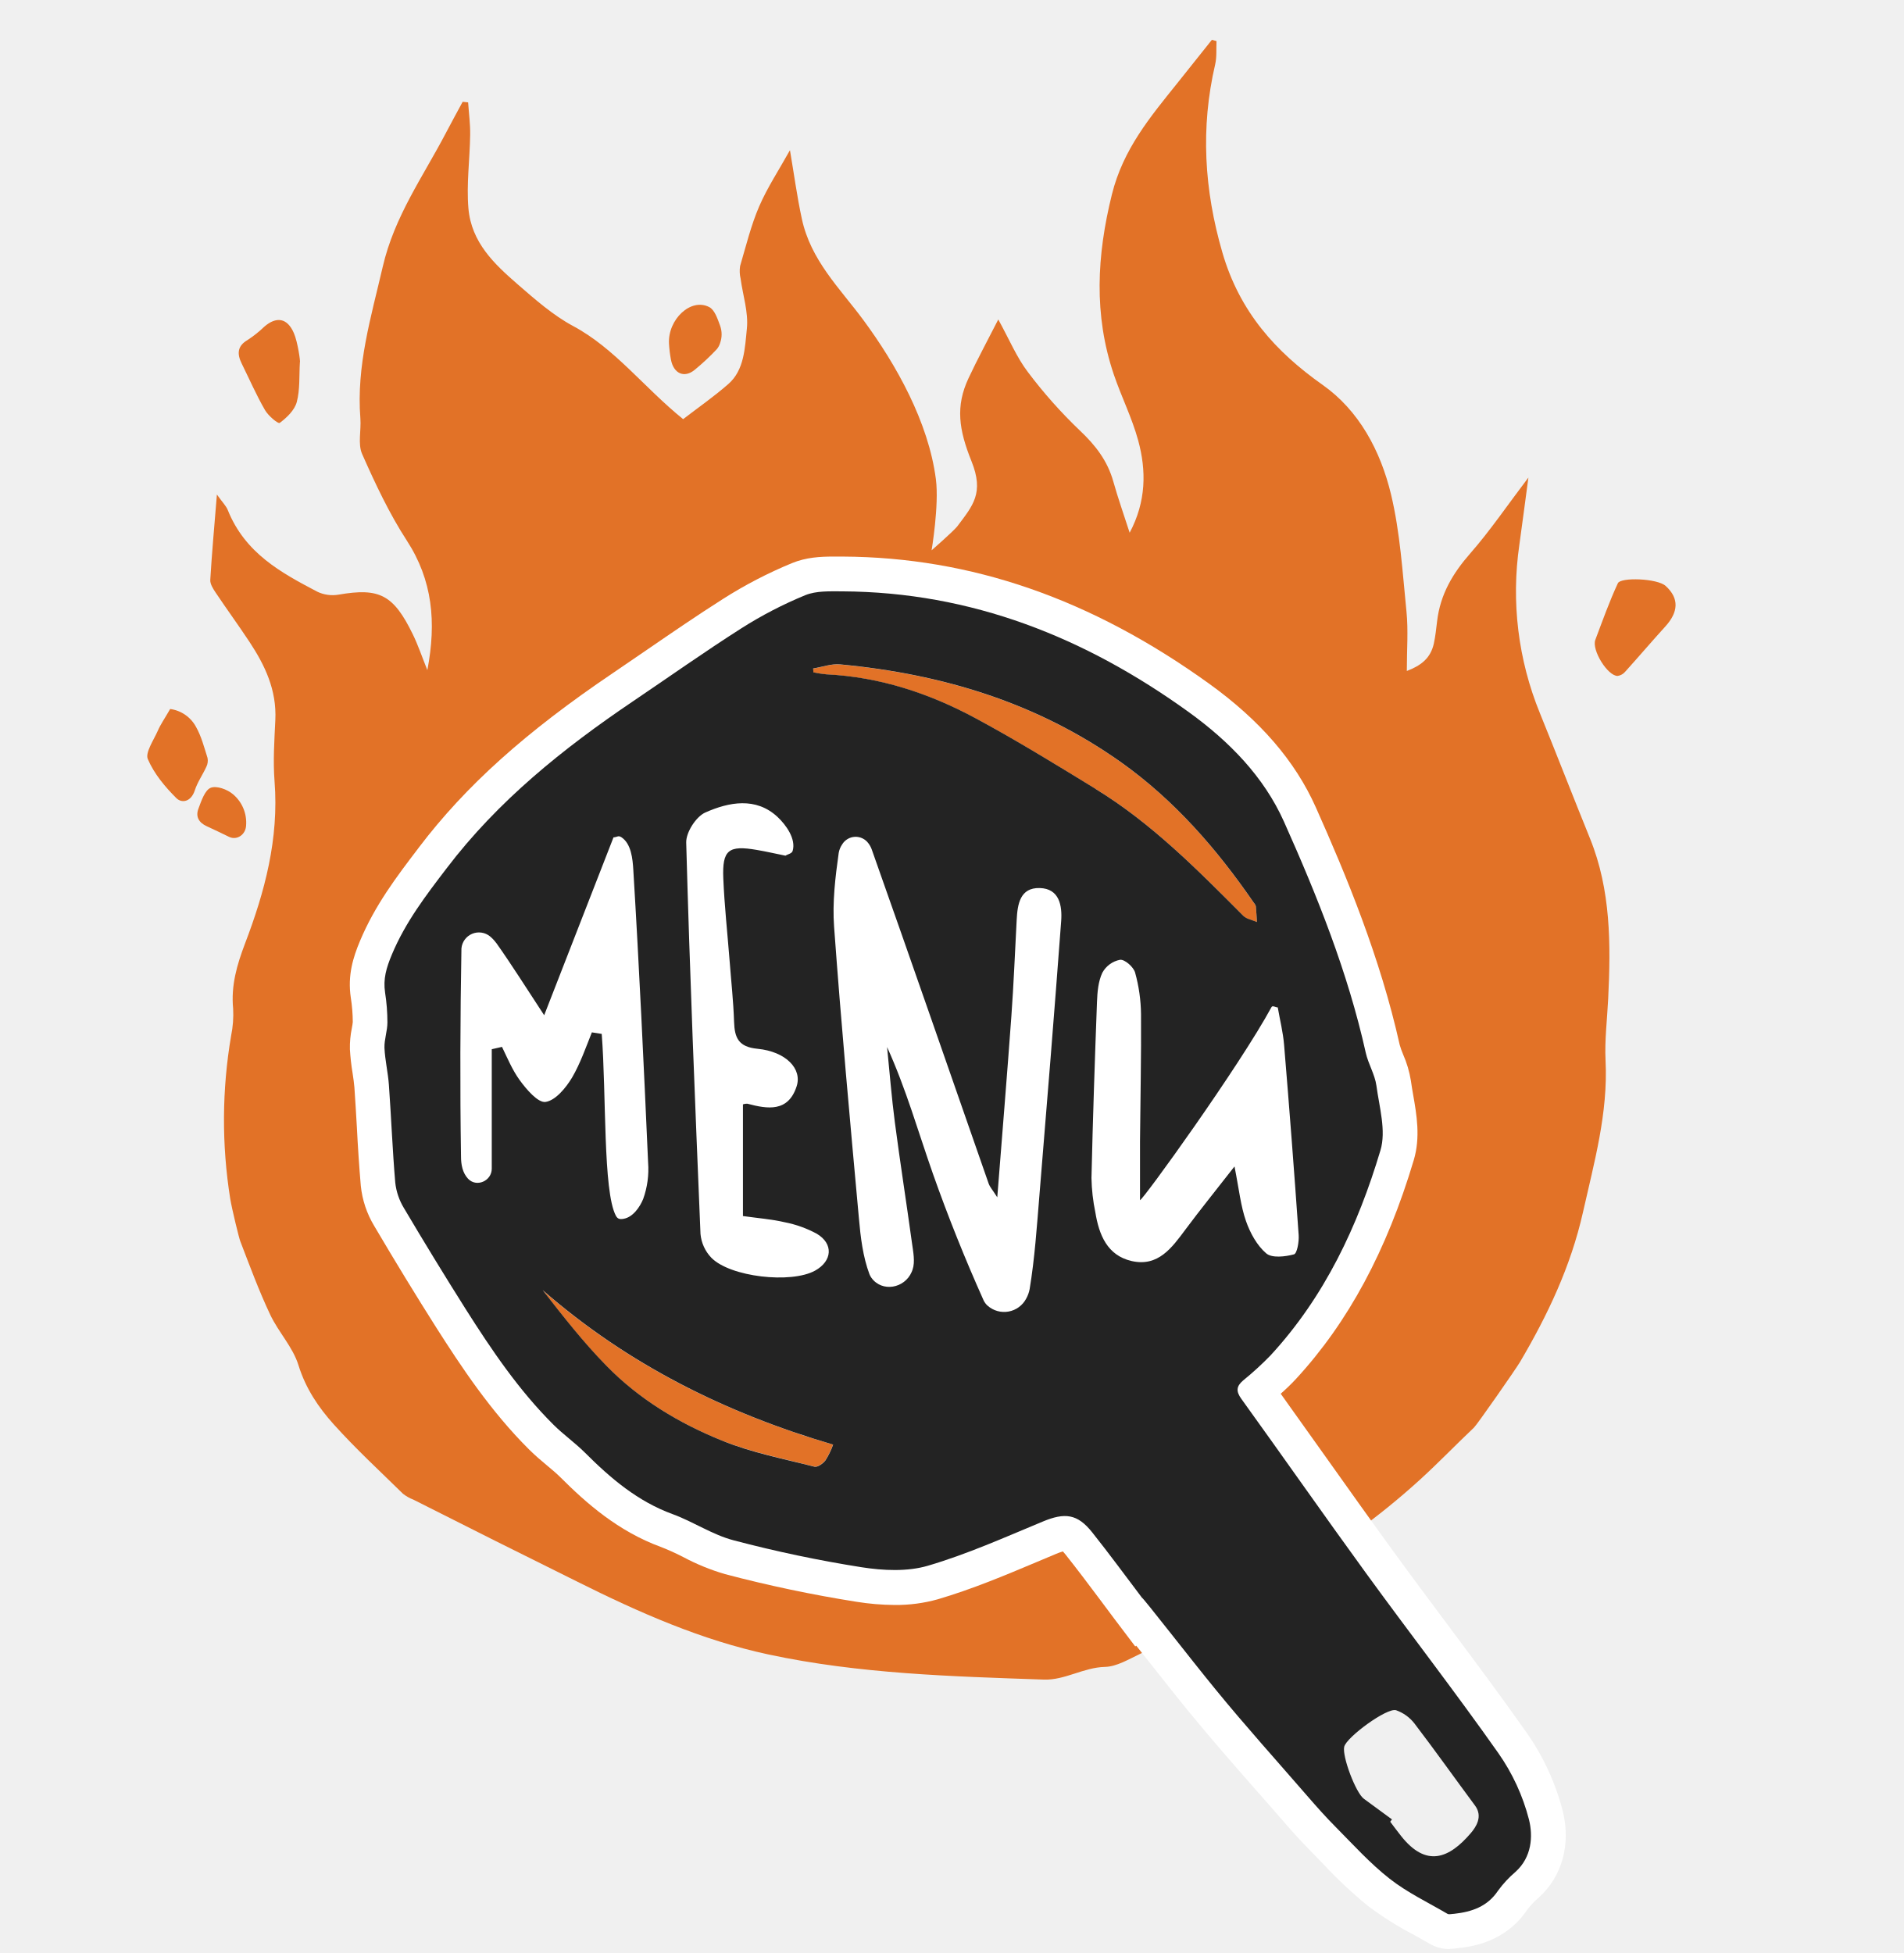
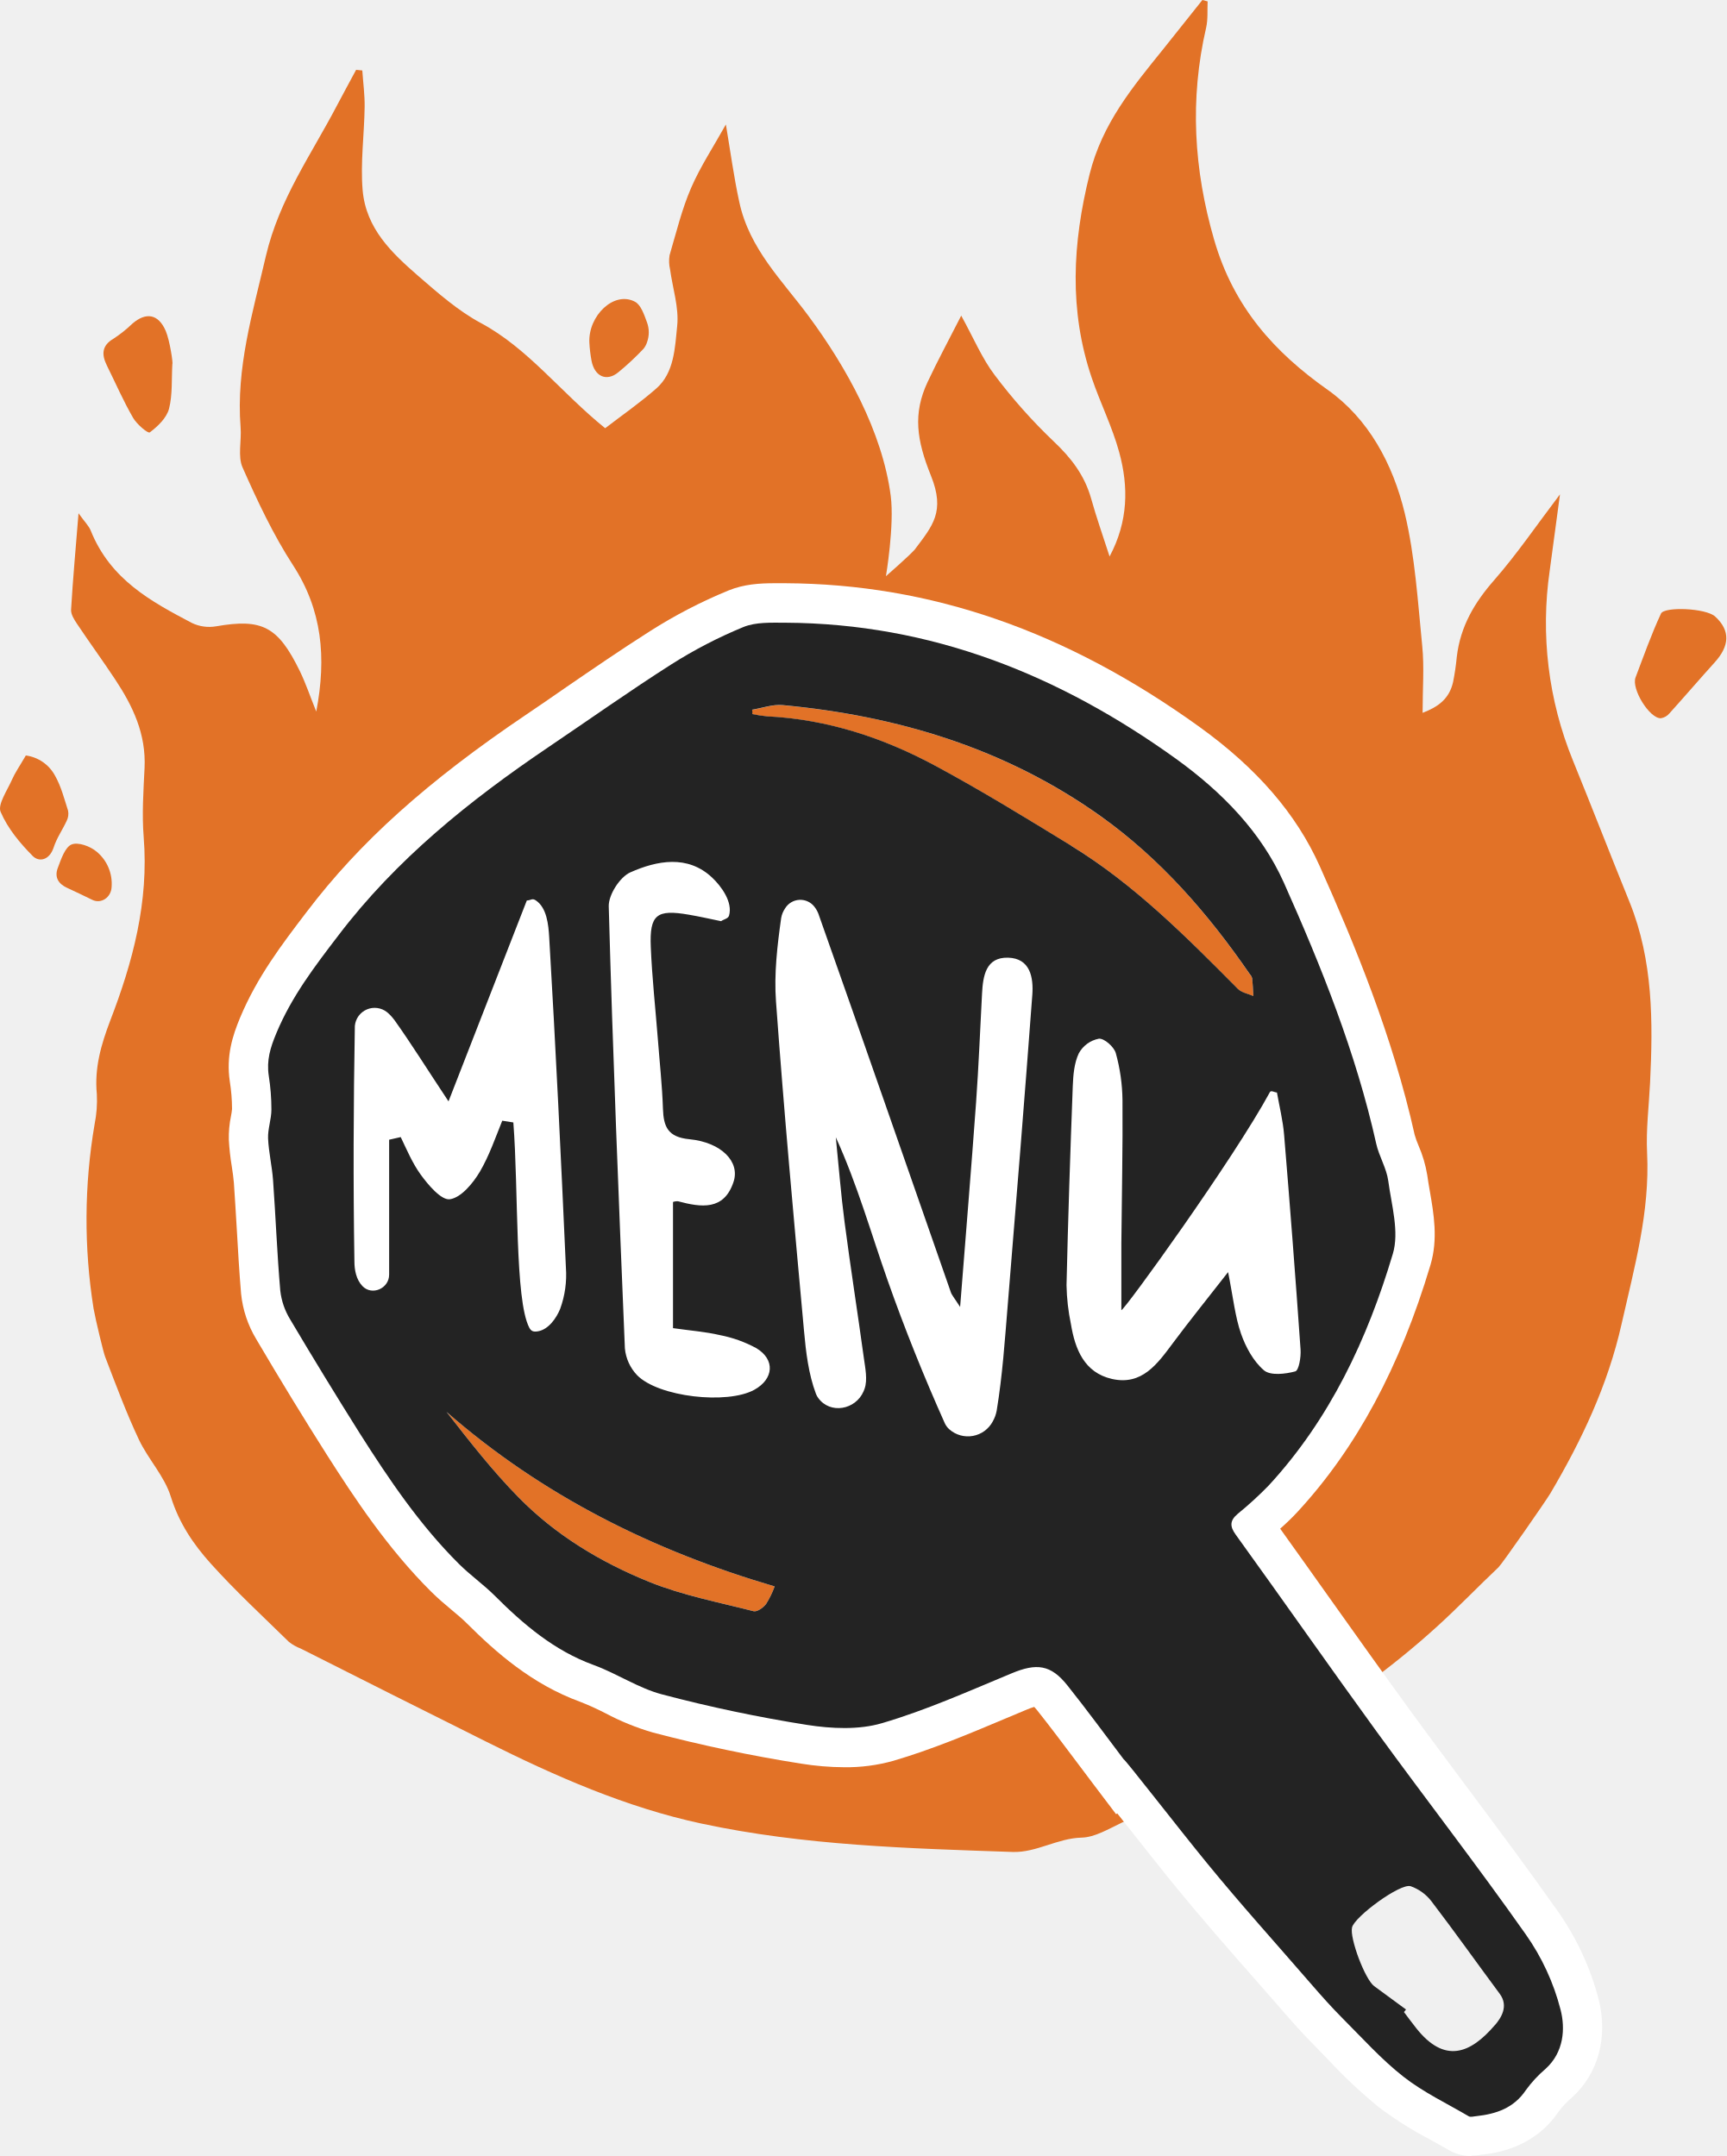
- <svg xmlns="http://www.w3.org/2000/svg" id="icons" width="643.5" height="660.25" viewBox="0 0 643.5 660.25">
+ <svg xmlns="http://www.w3.org/2000/svg" id="icons" width="516.61" height="645.37" viewBox="0 0 516.61 645.37">
  <defs>
    <style>
      .cls-1 {
        fill: #e27227;
      }

      .cls-2 {
        fill: #fff;
      }

      .cls-3 {
        fill: #232323;
      }
    </style>
  </defs>
  <g id="icons-2" data-name="icons">
    <g id="menu_pan" data-name="menu pan">
-       <g id="fire">
-         <path class="cls-1" d="M77.82,405.24a169.12,169.12,0,0,1,.32-55.17,36,36,0,0,0,.67-9.05c-.76-7.87,1.28-14.82,4-22,6.69-17.49,11.51-35.46,10-54.86-.54-6.85-.07-13.81.26-20.71.5-10.22-3.54-18.57-8.75-26.47-3.7-5.6-7.65-11-11.39-16.59-.86-1.28-1.93-2.93-1.85-4.34.54-9.12,1.38-18.21,2.24-28.86,1.91,2.68,3.09,3.8,3.66,5.21,5.89,14.68,18.08,21.22,30.26,27.63a12,12,0,0,0,7.24,1c13.76-2.39,18.53,0,25.07,13.43,1.77,3.63,3.07,7.52,4.91,12.09,3.11-16.27,1.74-30.42-6.93-43.78-5.92-9.11-10.67-19.22-15.13-29.31-1.48-3.33-.27-8-.58-12-1.41-17.8,3.63-34.31,7.55-51.24C133.33,73.1,143,59.73,150.7,45c1.86-3.55,3.79-7.06,5.69-10.58l1.85.19c.25,3.65.75,7.3.69,10.94-.11,8.31-1.29,16.69-.59,24.89,1,11.55,8.79,18.83,16.5,25.55,6,5.21,12.08,10.58,18.87,14.22,14.15,7.57,24,20.83,37.21,31.49,4.86-3.74,10.29-7.51,15.29-11.88,5.4-4.72,5.59-12.22,6.26-18.75.56-5.48-1.37-11.26-2.13-16.91a10.87,10.87,0,0,1-.16-4.23c2-6.78,3.68-13.75,6.45-20.16s6.76-12.44,10.4-19c1.38,8.1,2.39,15.69,4,23.12,3,14.12,12.84,23.53,20.75,34.22C303,123.3,313.86,142.73,316.36,162c1.13,8.76-1.45,24.05-1.45,24.05s7-6.12,8.6-8c5.37-7.15,9.23-11.35,4.87-22.16-4.29-10.66-5.42-18.56-1-28,3-6.41,6.36-12.61,10.07-19.89,3.75,6.81,6.24,12.84,10,17.77a161.51,161.51,0,0,0,17.6,19.8c5.18,4.9,9.3,10.1,11.31,17.3,1.54,5.5,3.45,10.87,5.5,17.23,5.62-10.58,5.67-21,2.88-31.21-2.08-7.63-5.68-14.75-8.23-22.26-6.84-20.18-5.76-40.31-.65-60.9,3.81-15.35,13-26.24,22.06-37.55,3.92-4.89,7.82-9.81,11.73-14.71l1.57.42c-.13,2.62.13,5.35-.45,7.86-5,21.46-3.71,42.42,2.41,63.54,5.85,20.21,18.1,33.67,33.94,44.85,12.17,8.59,19.52,22.11,23.09,37,3.08,12.86,3.9,26.4,5.23,39.7.63,6.28.11,12.69.11,20,4.76-1.83,8-4.24,9.13-9.25.53-2.46.8-5,1.1-7.51,1.07-9.23,5.38-16.34,11.22-23,6.73-7.69,12.57-16.31,19.65-25.64-1.15,8.58-2.08,15.66-3.06,22.74a108.79,108.79,0,0,0,6.93,56.88c5.74,14.13,11.26,28.37,17,42.52,7,17.36,7,35.64,6.1,54-.34,7-1.23,14-.89,21,.87,17.74-3.85,34.37-7.63,51.22-4.13,18.37-12,34.9-21.29,50.65-1.44,2.43-14.48,21.15-15.56,22.17-6.13,5.8-12,11.91-18.23,17.59-28.26,25.77-61,43.07-94.52,58.86-3.91,1.84-8,4.37-12,4.46-7.21.17-13.57,4.53-20.6,4.29-31.19-1.08-62.44-1.92-93.16-8.5-22.52-4.83-43.72-14.17-64.52-24.57Q167.42,521,139.77,507a13.51,13.51,0,0,1-3.54-2c-7.89-7.73-16-15.22-23.42-23.47-5.09-5.67-9.43-12-11.92-20-1.91-6.17-6.78-11.18-9.57-17.12-3.78-8-6.9-16.45-10.1-24.79C80.79,418.55,78.42,408.84,77.82,405.24Z" />
-         <path class="cls-1" d="M563.06,198.1c4.65,4.25,4.28,8.83-.13,13.7-4.55,5-9,10.23-13.55,15.27a4.09,4.09,0,0,1-2.55,1.44c-3.39.07-8.86-8.78-7.56-12.2,2.43-6.43,4.74-12.95,7.62-19.14C547.85,195.08,560.25,195.52,563.06,198.1Z" />
-         <path class="cls-1" d="M101.37,122.47c-.28,4.5.08,9.21-1.05,13.44-.75,2.8-3.41,5.3-5.76,7.06-.54.41-3.88-2.4-5-4.36-2.89-5-5.26-10.44-7.85-15.68-1.67-3.38-1.44-6,2-8a38.22,38.22,0,0,0,5.62-4.48c4.09-3.55,7.78-3,10,2.14C100.65,115.61,101.61,122.41,101.37,122.47Z" />
-         <path class="cls-1" d="M57.52,239.69a11.69,11.69,0,0,1,8.75,6.07c1.79,3.15,2.75,6.9,3.88,10.46a4.69,4.69,0,0,1-.39,3c-1.24,2.7-3,5.17-3.92,8-1.28,3.9-4.4,4.43-6.25,2.58-3.79-3.78-7.5-8.21-9.63-13.19-.92-2.17,2-6.42,3.4-9.6C54.29,244.85,55.62,243,57.52,239.69Z" />
-         <path class="cls-1" d="M243.42,110.11a8.64,8.64,0,0,1,0,5.85,6,6,0,0,1-1.08,2.05,78.88,78.88,0,0,1-7.49,7c-3.53,2.93-7.17,1.32-8.06-3.48a42.19,42.19,0,0,1-.65-5.39c-.41-8.11,7.36-15.59,13.63-12.31C241.54,104.77,242.48,107.53,243.42,110.11Z" />
-         <path class="cls-1" d="M83.19,279.07c-.14,3.12-3.13,5.12-5.75,3.85s-5-2.43-7.58-3.61-3.81-3.16-2.8-5.88,2.21-6.31,4.16-7.1,5.6.51,7.55,2.19A12.53,12.53,0,0,1,83.19,279.07Z" />
+       <g id="firepanbg">
+         <path class="cls-1" d="M28,391.69a169.39,169.39,0,0,1,.31-55.17,36,36,0,0,0,.67-9c-.76-7.87,1.28-14.82,4-22C39.74,288,44.56,270,43,250.6c-.55-6.85-.08-13.81.26-20.71.49-10.22-3.54-18.57-8.76-26.46-3.7-5.61-7.65-11-11.39-16.6-.86-1.28-1.93-2.93-1.84-4.34.54-9.12,1.37-18.21,2.23-28.85,1.91,2.67,3.1,3.79,3.66,5.21,5.9,14.67,18.08,21.21,30.27,27.63a12,12,0,0,0,7.24,1c13.76-2.39,18.52,0,25.07,13.43,1.76,3.63,3.06,7.52,4.9,12.09,3.11-16.27,1.74-30.42-6.93-43.78-5.92-9.11-10.66-19.22-15.13-29.31-1.47-3.33-.26-8-.58-12-1.41-17.8,3.64-34.31,7.56-51.24,4-17.1,13.65-30.47,21.33-45.19,1.85-3.55,3.78-7,5.68-10.58l1.85.19c.25,3.65.75,7.3.7,10.94-.12,8.31-1.29,16.69-.6,24.89,1,11.55,8.79,18.83,16.5,25.56,6,5.2,12.08,10.57,18.87,14.21,14.15,7.58,24,20.84,37.21,31.49,4.86-3.74,10.3-7.51,15.29-11.88,5.4-4.72,5.59-12.22,6.26-18.75.57-5.48-1.36-11.26-2.13-16.91a10.86,10.86,0,0,1-.15-4.23c2-6.78,3.67-13.75,6.44-20.15s6.77-12.45,10.41-19c1.37,8.1,2.38,15.69,4,23.13,3,14.11,12.84,23.52,20.75,34.22,11.2,15.13,22.09,34.56,24.59,53.87,1.13,8.76-1.44,24-1.44,24s7-6.12,8.6-7.95c5.36-7.15,9.22-11.35,4.86-22.16-4.29-10.66-5.42-18.56-1-28,3-6.41,6.37-12.61,10.07-19.89,3.75,6.81,6.25,12.84,10,17.77a160.61,160.61,0,0,0,17.59,19.8c5.19,4.9,9.31,10.1,11.32,17.3,1.53,5.5,3.44,10.87,5.49,17.23,5.63-10.58,5.68-20.94,2.88-31.2-2.08-7.64-5.68-14.76-8.22-22.27-6.85-20.18-5.77-40.31-.66-60.9C329.85,36.91,339,26,348.1,14.71,352,9.82,355.91,4.9,359.82,0l1.57.42c-.13,2.62.13,5.36-.45,7.86-4.95,21.46-3.71,42.42,2.41,63.54,5.85,20.21,18.11,33.67,33.94,44.85,12.17,8.59,19.53,22.12,23.1,37,3.08,12.86,3.89,26.4,5.22,39.71.63,6.27.11,12.68.11,20,4.76-1.82,8-4.24,9.13-9.25a75,75,0,0,0,1.1-7.51c1.08-9.22,5.38-16.34,11.22-23,6.73-7.69,12.58-16.3,19.66-25.64-1.16,8.58-2.09,15.67-3.06,22.74a108.94,108.94,0,0,0,6.92,56.89c5.75,14.12,11.26,28.36,17,42.51,7,17.37,7,35.64,6.1,54-.34,7-1.24,14-.89,21,.87,17.74-3.85,34.37-7.64,51.22-4.13,18.37-12,34.9-21.29,50.65-1.44,2.43-14.47,21.15-15.55,22.17-6.13,5.8-12,11.92-18.23,17.59-28.27,25.77-61,43.07-94.53,58.86-3.9,1.84-8,4.37-12,4.46-7.21.17-13.56,4.53-20.6,4.29-31.18-1.07-62.44-1.91-93.16-8.5-22.51-4.83-43.72-14.17-64.51-24.57Q117.63,507.44,90,493.48a13.51,13.51,0,0,1-3.54-2c-7.88-7.73-16-15.22-23.41-23.47-5.1-5.67-9.44-12-11.93-20-1.91-6.17-6.77-11.18-9.57-17.12-3.77-8-6.9-16.45-10.1-24.79C31,405,28.64,395.29,28,391.69Z" />
+         <path class="cls-1" d="M513.27,184.55c4.65,4.26,4.28,8.83-.12,13.7-4.56,5.05-9,10.23-13.55,15.27A4.13,4.13,0,0,1,497,215c-3.39.07-8.85-8.78-7.56-12.2,2.44-6.43,4.74-12.94,7.62-19.14C498.07,181.53,510.46,182,513.27,184.55Z" />
+         <path class="cls-1" d="M51.58,108.92c-.27,4.5.09,9.21-1,13.44-.75,2.81-3.41,5.3-5.76,7.07-.54.4-3.87-2.41-5-4.37-2.89-5-5.26-10.44-7.85-15.68-1.67-3.38-1.43-6,2-8a38.22,38.22,0,0,0,5.62-4.48c4.09-3.55,7.79-2.95,10,2.14C50.86,102.06,51.82,108.86,51.58,108.92Z" />
+         <path class="cls-1" d="M7.73,226.14a11.66,11.66,0,0,1,8.75,6.07c1.8,3.16,2.75,6.9,3.89,10.46a4.68,4.68,0,0,1-.4,3c-1.24,2.7-3,5.17-3.91,8-1.28,3.9-4.4,4.43-6.25,2.58C6,252.41,2.31,248,.18,243c-.93-2.17,2-6.42,3.4-9.6C4.5,231.3,5.83,229.41,7.73,226.14Z" />
+         <path class="cls-1" d="M193.64,96.56a8.64,8.64,0,0,1,0,5.85,6.06,6.06,0,0,1-1.07,2,80.22,80.22,0,0,1-7.5,7c-3.53,2.93-7.16,1.32-8.06-3.47a40.85,40.85,0,0,1-.64-5.39C176,94.51,183.74,87,190,90.31,191.76,91.22,192.7,94,193.64,96.56Z" />
+         <path class="cls-1" d="M33.4,265.52c-.14,3.12-3.13,5.12-5.75,3.85s-5-2.43-7.58-3.61-3.81-3.16-2.8-5.88,2.21-6.31,4.16-7.1S27,253.29,29,255A12.47,12.47,0,0,1,33.4,265.52Z" />
      </g>
-       <path id="bg" class="cls-2" d="M490,658.92a13,13,0,0,1-6.44-1.64l-.19-.11c-1.75-1-3.54-2-5.32-3a112.59,112.59,0,0,1-15.56-9.77,153.47,153.47,0,0,1-15.24-14.29c-1.34-1.38-2.69-2.76-4-4.12-3.78-3.79-7.28-7.77-10.2-11.15-2.49-2.86-5-5.75-7.57-8.63-7.83-8.93-15.94-18.16-23.65-27.58-3.88-4.73-9.36-11.68-14.2-17.8l-3.54-4.47-.34.25-7.07-9.34L372,541c-3.87-5.17-7.88-10.51-11.92-15.59-.32-.4-.58-.7-.79-.92a21.14,21.14,0,0,0-2.28.82L350.61,528c-10.78,4.54-21.92,9.23-33.58,12.66a52,52,0,0,1-14.62,1.93,83.72,83.72,0,0,1-12.91-1.08,449.15,449.15,0,0,1-44.39-9.34A74.37,74.37,0,0,1,231,526.42a78,78,0,0,0-7.56-3.43c-14.47-5.27-25.31-14.87-34-23.56-1.29-1.29-2.87-2.61-4.53-4-2-1.66-4-3.37-6.05-5.39-13.07-13-23-28.08-31.37-41.2-6.85-10.81-13.73-22.06-21-34.4a32.71,32.71,0,0,1-4.53-13.59c-.56-6.6-1-13.24-1.32-19.66-.26-4.52-.52-9-.84-13.56-.11-1.47-.36-3.12-.62-4.87a75.85,75.85,0,0,1-.9-8,31.63,31.63,0,0,1,.65-7.15c.13-.73.31-1.72.32-2.09a54.66,54.66,0,0,0-.67-8.26c-1.13-7.59.82-13.67,3.09-19.1,5.07-12.14,12.49-21.89,19.67-31.31l.29-.39c15.79-20.8,36.05-39,65.67-59,3.86-2.61,7.69-5.25,11.53-7.88,8.28-5.68,16.85-11.56,25.55-17.09a149.48,149.48,0,0,1,23.37-12.13c4.73-1.94,9.48-2.2,13.92-2.2l3.17,0c43.52.22,84.05,14.29,123.92,43,17.24,12.44,29,26.08,36,41.71,10.34,23.16,21.8,50.81,28.39,80.39a27.53,27.53,0,0,0,1.14,3.19,36.53,36.53,0,0,1,2.63,8.88c.21,1.59.5,3.19.77,4.79,1.18,6.73,2.51,14.36.21,22.06-9.15,30.67-22.18,54.87-39.82,74-1.69,1.82-3.42,3.47-5.16,5q7.32,10.23,14.58,20.46c7.78,10.95,15.82,22.28,23.84,33.3,5.87,8.08,12,16.26,17.88,24.17,8.9,11.93,18.11,24.26,26.86,36.7a81.28,81.28,0,0,1,12.16,26.38c2.82,11.22-.17,22.16-8,29.23a28.05,28.05,0,0,0-4,4.22c-7.4,11.07-19.11,12.49-23.16,12.94a17.92,17.92,0,0,1-3,.28ZM424.51,306.37a3.16,3.16,0,0,0-.71-1.19c-12.45-18.1-26.69-34.54-44.72-47.36-28.47-20.25-60.67-29.95-95.08-33.18-3-.28-6.08.89-9.14,1.38,0,.44.05.87.09,1.31a38.29,38.29,0,0,0,4.38.67c18,.89,34.81,6.41,50.51,14.88,13.76,7.42,27.14,15.64,40.48,23.83,18.95,11.59,34.42,27.29,49.94,42.91,1.12,1.12,3.07,1.42,4.62,2.11C424.76,309.93,424.69,308.15,424.51,306.37ZM183.42,436.19c6.89,8.84,13.76,17.64,21.56,25.58C216,473,229.53,481.18,244,487c10,4,20.79,6.12,31.3,8.81,1,.25,2.92-1.06,3.73-2.17a26.23,26.23,0,0,0,2.55-5.26C245.2,477.72,212.12,461.25,183.42,436.19ZM498.61,610.42c-6.87-9.26-13.53-18.65-20.52-27.81a13.54,13.54,0,0,0-6.15-4.42c-3-1-16.79,9.09-17.55,12.33s3.9,15.58,6.62,17.57l9.53,7-.6.78c1.21,1.59,2.38,3.21,3.63,4.77,8.57,10.86,16.28,7.63,23.56-.87C498.93,617.68,501.33,614.1,498.61,610.42Z" />
-       <path id="pan" class="cls-3" d="M516.83,615.09a69,69,0,0,0-10.37-22.45c-14.46-20.54-29.87-40.4-44.64-60.72-14.22-19.56-28.07-39.4-42.2-59-1.83-2.53-1.75-4.23.6-6.23a106.52,106.52,0,0,0,9.21-8.42c18.37-19.9,29.58-43.85,37.2-69.36,2-6.61-.39-14.63-1.36-21.9-.53-3.8-2.76-7.33-3.6-11.11C455.62,328.71,445.3,303,434,277.73c-6.81-15.19-18.49-27.11-32.17-37-35-25.25-73.41-40.59-117.09-40.81-4.22,0-8.82-.23-12.55,1.3a138.34,138.34,0,0,0-21.55,11.17c-12.47,7.94-24.54,16.51-36.81,24.79-23.54,15.92-45.54,33.57-62.89,56.41-7,9.16-13.91,18.2-18.47,29.1-1.88,4.51-3,8.24-2.3,12.86a65.79,65.79,0,0,1,.79,10.1c0,2.88-1.09,5.75-1,8.59.19,4.19,1.2,8.34,1.5,12.52.79,11,1.21,22,2.15,33.06a21,21,0,0,0,2.94,8.61q10.17,17.19,20.83,34.08c8.8,13.88,18,27.5,29.73,39.16,3.34,3.33,7.26,6.08,10.6,9.41,8.69,8.69,17.85,16.51,29.7,20.82,7,2.56,13.48,7,20.64,8.85a436.1,436.1,0,0,0,43.23,9.09c7.31,1.14,15.44,1.53,22.4-.52,13.23-3.89,25.95-9.58,38.72-14.89,7.53-3.15,11.8-2.69,16.81,3.63,5.76,7.24,11.23,14.7,16.81,22.08.26-.2,16.48,20.77,24.87,31,10,12.25,20.6,24,31,36,3.11,3.59,6.27,7.15,9.63,10.53,5.95,6,11.63,12.31,18.22,17.47,5.95,4.67,12.95,8,19.54,11.86.57.32,1.51,0,2.27,0,5.95-.66,11.23-2.42,14.82-7.8a36.66,36.66,0,0,1,5.94-6.4C517.8,627.83,518.26,620.79,516.83,615.09ZM279.05,493.68c-.81,1.11-2.71,2.42-3.73,2.17C264.81,493.16,254,491.09,244,487c-14.49-5.86-28-14-39-25.27-7.8-7.94-14.67-16.74-21.56-25.58,28.7,25.06,61.78,41.53,98.18,52.23A26.23,26.23,0,0,1,279.05,493.68Zm91.27-227c-13.34-8.19-26.72-16.41-40.48-23.83-15.7-8.47-32.47-14-50.51-14.88a38.29,38.29,0,0,1-4.38-.67c0-.44-.05-.87-.09-1.31,3.06-.49,6.17-1.66,9.14-1.38,34.41,3.23,66.61,12.93,95.08,33.18,18,12.82,32.27,29.26,44.72,47.36a3.16,3.16,0,0,1,.71,1.19c.18,1.78.25,3.56.37,5.36-1.55-.69-3.5-1-4.62-2.11C404.74,294,389.27,278.3,370.32,266.71ZM497.13,619.77c-7.28,8.5-15,11.73-23.56.87-1.25-1.56-2.42-3.18-3.63-4.77l.6-.78-9.53-7c-2.72-2-7.38-14.34-6.62-17.57s14.51-13.34,17.55-12.33a13.54,13.54,0,0,1,6.15,4.42c7,9.16,13.65,18.55,20.52,27.81C501.33,614.1,498.93,617.68,497.13,619.77Z" />
-       <path id="small_text" data-name="small text" class="cls-2" d="M337.11,404.77c1.7-21.76,3.34-41.44,4.76-61.15.79-10.87,1.22-21.77,1.8-32.65.28-5.31,1.13-10.93,7.8-10.75s7.62,6,7.24,11.18c-2.3,30.93-4.81,61.85-7.36,92.76-.87,10.58-1.57,21.21-3.3,31.66a10.54,10.54,0,0,1-1.17,3.21,8.43,8.43,0,0,1-13.06,2.37,5.75,5.75,0,0,1-1.35-1.83c-6.27-14-12-28.27-17.1-42.72-5-14.19-9.07-28.72-15.51-42.88.86,8.5,1.52,17,2.63,25.47,1.78,13.58,3.91,27.11,5.77,40.67.41,3,1.14,6.43.21,9.14-.09.26-.19.51-.3.77-2.4,5.57-10,6.93-13.58,2a5.55,5.55,0,0,1-.69-1.26c-2.22-5.91-3-12.5-3.56-18.88-3-32.83-6-65.66-8.39-98.54-.61-8.28.4-16.77,1.56-25a7.24,7.24,0,0,1,1.16-2.86,5.33,5.33,0,0,1,8.86-.41,7.81,7.81,0,0,1,1.11,2c13.34,37.66,26.41,75.41,39.58,113.13C334.56,401.18,335.32,402,337.11,404.77Zm-169.39-86a12.75,12.75,0,0,0-2.11-2.24,5.94,5.94,0,0,0-9.63,4.11c-.41,23.48-.51,47-.14,70.44,0,2.58.5,5.43,2.39,7.43,2.86,3,8,.74,8-3.42V354.71l3.46-.79c1.84,3.82,3.49,7.78,5.93,11.17,2.29,3.16,6.23,7.81,8.8,7.44,3.38-.5,6.92-4.81,9-8.31,2.76-4.75,4.59-10.05,6.65-15.21l3.33.52c1.59,20.48.4,53.11,4.77,61.44.61,1.15,1.34,1.3,2.63,1.07,3.17-.55,5.51-4,6.61-6.69A29.77,29.77,0,0,0,219.08,393c-1.46-33-3-65.95-5-98.9-.22-3.76-.71-8.9-4.05-11.07-1.08-.69-1.38,0-2.65.06-7.53,19.33-15.06,38.66-23.43,60.13C177.58,333.52,172.87,326,167.72,318.74Zm217.64,87c0-6.69,0-13.38,0-20.07.12-14.28.44-28.56.34-42.84a54.73,54.73,0,0,0-2-14.06c-.52-1.88-3.46-4.48-5.07-4.33a8.69,8.69,0,0,0-6,4.37c-1.38,2.92-1.69,6.51-1.81,9.83-.75,19.86-1.41,39.73-1.87,59.6a63.1,63.1,0,0,0,1.32,11.64c1.24,7.54,4,14.5,12.23,16.4,9,2.06,13.63-4.48,18.25-10.69,4.95-6.64,10.15-13.08,16.55-21.28,1.54,7.74,2.08,13.32,3.88,18.46,1.4,4,3.71,8.26,6.86,10.94,1.93,1.64,6.38,1.12,9.36.32,1.06-.29,1.75-4.28,1.59-6.52q-2.25-32.17-4.93-64.33c-.35-4.24-1.41-8.43-2.14-12.64-.7,0-1.76-.74-2.1-.12C418.88,360.62,386.13,406,385.36,405.73ZM267.94,287.66c1.21-4.05-2.29-8.85-5.11-11.48-7.31-6.8-16.42-5.05-24.41-1.5-3.14,1.4-6.56,6.73-6.46,10.18,1.2,44.12,3,88.22,4.83,132.32a13.37,13.37,0,0,0,3.64,8c6.38,6.56,27,8.86,35.09,4.38,5.83-3.23,6.3-9.06.58-12.47a38.08,38.08,0,0,0-10.91-3.9c-4.27-1-8.7-1.33-14.05-2.08V373.35a3.77,3.77,0,0,1,1.5-.22c6.9,1.84,13.77,2.88,16.63-5.82,2-6-3.66-11.82-13.22-12.75-6.41-.62-7.74-3.69-7.91-9.13-.23-7-1-13.92-1.53-20.88-.72-9.19-1.73-18.36-2.11-27.56-.4-9.68,1.75-11.31,11.38-9.65,3.23.56,6.43,1.29,9.64,1.94C266.33,288.74,267.67,288.59,267.94,287.66Z" />
+       <path id="bg" class="cls-2" d="M440.24,645.37a13,13,0,0,1-6.43-1.64l-.2-.11c-1.75-1-3.53-2-5.32-3a112.59,112.59,0,0,1-15.56-9.77,152.3,152.3,0,0,1-15.24-14.29c-1.34-1.38-2.68-2.76-4-4.12-3.77-3.79-7.27-7.76-10.2-11.15-2.49-2.86-5-5.75-7.56-8.63-7.84-8.93-15.95-18.16-23.65-27.58-3.88-4.73-9.37-11.67-14.21-17.8l-3.53-4.47-.34.25-7.07-9.34q-2.37-3.13-4.71-6.27c-3.88-5.17-7.88-10.51-11.92-15.59-.33-.4-.59-.7-.8-.92a20.43,20.43,0,0,0-2.27.82l-6.37,2.67c-10.77,4.54-21.92,9.24-33.57,12.66A52.08,52.08,0,0,1,252.62,529a83.72,83.72,0,0,1-12.91-1.08,449.65,449.65,0,0,1-44.39-9.33,74.54,74.54,0,0,1-14.11-5.74,79.26,79.26,0,0,0-7.57-3.43c-14.47-5.27-25.3-14.87-34-23.56-1.3-1.29-2.87-2.61-4.54-4-2-1.66-4-3.37-6.05-5.39-13.07-13-23-28.08-31.36-41.2-6.86-10.81-13.73-22.06-21-34.4a32.74,32.74,0,0,1-4.54-13.58c-.56-6.61-.94-13.25-1.31-19.67-.27-4.52-.53-9-.85-13.56-.11-1.46-.36-3.12-.62-4.86a73.88,73.88,0,0,1-.89-8,31.12,31.12,0,0,1,.65-7.15,19.3,19.3,0,0,0,.31-2.09,53.39,53.39,0,0,0-.67-8.26c-1.13-7.58.82-13.66,3.09-19.1,5.07-12.14,12.49-21.89,19.67-31.31l.3-.39c15.79-20.8,36-39,65.66-59Q163.27,210,169,206c8.29-5.68,16.85-11.56,25.55-17.09a149.14,149.14,0,0,1,23.38-12.13c4.72-1.94,9.48-2.2,13.91-2.2l3.17,0c43.52.22,84.06,14.29,123.93,43,17.24,12.43,29,26.07,36,41.7,10.35,23.16,21.81,50.81,28.4,80.39a24.2,24.2,0,0,0,1.14,3.19,37.44,37.44,0,0,1,2.63,8.88c.21,1.59.49,3.19.77,4.8,1.17,6.72,2.5,14.35.21,22.05-9.16,30.68-22.18,54.87-39.83,74-1.69,1.82-3.42,3.47-5.16,5,4.89,6.82,9.73,13.64,14.58,20.47,7.78,10.95,15.83,22.27,23.84,33.29,5.88,8.09,12,16.26,17.88,24.17,8.9,11.93,18.11,24.26,26.86,36.7a81.19,81.19,0,0,1,12.17,26.38c2.81,11.22-.17,22.16-8,29.24a27,27,0,0,0-4,4.22c-7.4,11.07-19.11,12.48-23.17,12.93a17.81,17.81,0,0,1-3,.28ZM374.72,292.82a3.13,3.13,0,0,0-.7-1.19c-12.46-18.1-26.69-34.54-44.73-47.36-28.47-20.25-60.67-30-95.07-33.18-3-.28-6.09.89-9.14,1.38,0,.44,0,.87.08,1.31a36.36,36.36,0,0,0,4.39.67c18,.89,34.8,6.41,50.5,14.88,13.77,7.43,27.14,15.64,40.49,23.83,18.94,11.6,34.42,27.29,49.93,42.91,1.13,1.12,3.08,1.43,4.62,2.11C375,296.39,374.91,294.6,374.72,292.82ZM133.63,422.64c6.89,8.84,13.76,17.65,21.56,25.58,11.06,11.28,24.56,19.41,39.05,25.28,10,4.05,20.79,6.11,31.29,8.8,1,.25,2.92-1.06,3.73-2.17a26.86,26.86,0,0,0,2.56-5.26C195.41,464.17,162.34,447.7,133.63,422.64ZM448.82,596.87c-6.87-9.26-13.53-18.65-20.52-27.81a13.48,13.48,0,0,0-6.15-4.42c-3-1-16.79,9.09-17.54,12.33s3.89,15.58,6.62,17.57l9.53,7c-.21.25-.41.5-.61.77,1.21,1.6,2.39,3.21,3.63,4.77,8.57,10.86,16.29,7.63,23.56-.87C449.14,604.13,451.55,600.55,448.82,596.87Z" />
+       <path id="pan" class="cls-3" d="M467,601.55a68.79,68.79,0,0,0-10.37-22.46c-14.45-20.54-29.86-40.4-44.64-60.72-14.21-19.56-28.06-39.4-42.2-59-1.83-2.53-1.75-4.23.61-6.23a108,108,0,0,0,9.21-8.42c18.37-19.9,29.58-43.85,37.19-69.36,2-6.61-.39-14.62-1.36-21.9-.52-3.8-2.76-7.33-3.6-11.11-6.05-27.16-16.37-52.89-27.64-78.14-6.81-15.19-18.49-27.1-32.17-37C317,202,278.66,186.62,235,186.4c-4.21,0-8.82-.23-12.55,1.3a138.79,138.79,0,0,0-21.55,11.17c-12.47,7.94-24.53,16.51-36.8,24.79-23.55,15.92-45.55,33.57-62.89,56.41-7,9.16-13.92,18.2-18.47,29.11-1.89,4.5-3,8.23-2.31,12.85a64.56,64.56,0,0,1,.79,10.1c0,2.88-1.09,5.75-1,8.59.18,4.19,1.19,8.34,1.49,12.52.79,11,1.21,22.05,2.16,33.06a21,21,0,0,0,2.94,8.61Q97,412.1,107.63,429c8.81,13.88,18,27.5,29.73,39.16,3.35,3.33,7.26,6.09,10.61,9.41,8.69,8.69,17.85,16.51,29.69,20.83,7,2.55,13.48,7,20.64,8.84a436.71,436.71,0,0,0,43.23,9.09c7.31,1.14,15.44,1.53,22.4-.52,13.23-3.88,25.95-9.58,38.73-14.89,7.53-3.15,11.79-2.69,16.8,3.63,5.77,7.24,11.23,14.7,16.81,22.08.27-.2,16.49,20.77,24.87,31,10,12.25,20.61,24,31,36,3.11,3.59,6.27,7.16,9.63,10.53,6,6,11.63,12.31,18.22,17.47,5.95,4.67,13,8,19.55,11.86.57.32,1.51,0,2.27-.05,5.94-.65,11.22-2.42,14.82-7.8a36.6,36.6,0,0,1,5.93-6.4C468,614.29,468.47,607.24,467,601.55ZM229.26,480.13c-.81,1.11-2.71,2.42-3.73,2.17-10.5-2.69-21.31-4.75-31.29-8.8-14.49-5.87-28-14-39.05-25.28-7.8-7.93-14.67-16.74-21.56-25.58,28.71,25.06,61.78,41.53,98.19,52.23A26.86,26.86,0,0,1,229.26,480.13Zm91.28-227c-13.35-8.19-26.72-16.4-40.49-23.83-15.7-8.47-32.47-14-50.5-14.88a36.36,36.36,0,0,1-4.39-.67c0-.44,0-.87-.08-1.31,3-.49,6.16-1.66,9.14-1.38,34.4,3.23,66.6,12.93,95.07,33.18,18,12.82,32.27,29.26,44.73,47.36a3.13,3.13,0,0,1,.7,1.19c.19,1.78.25,3.57.37,5.36-1.54-.68-3.49-1-4.62-2.11C355,280.45,339.48,264.76,320.54,253.16Zm126.8,353.06c-7.27,8.5-15,11.73-23.56.87-1.24-1.56-2.42-3.17-3.63-4.77.2-.27.4-.52.61-.77l-9.53-7c-2.73-2-7.38-14.34-6.62-17.57s14.5-13.34,17.54-12.33a13.48,13.48,0,0,1,6.15,4.42c7,9.16,13.65,18.55,20.52,27.81C451.55,600.55,449.14,604.13,447.34,606.22Z" />
+       <path id="mp" class="cls-2" d="M287.32,391.22c1.71-21.75,3.34-41.44,4.77-61.15.78-10.87,1.21-21.77,1.79-32.65.28-5.31,1.14-10.93,7.8-10.75s7.63,6,7.24,11.18c-2.3,30.93-4.81,61.85-7.35,92.76-.87,10.58-1.58,21.21-3.31,31.66a10.28,10.28,0,0,1-1.17,3.21,8.41,8.41,0,0,1-13,2.37,5.64,5.64,0,0,1-1.36-1.83c-6.26-14-12-28.27-17.09-42.72-5-14.19-9.07-28.72-15.52-42.87.86,8.49,1.52,17,2.63,25.46,1.78,13.58,3.91,27.11,5.77,40.67.41,3,1.15,6.43.21,9.14-.09.26-.19.51-.3.77-2.4,5.57-10,6.93-13.57,2a5.19,5.19,0,0,1-.69-1.26c-2.22-5.91-3-12.5-3.57-18.87-3-32.84-6-65.67-8.38-98.55-.61-8.28.39-16.77,1.55-25a7.24,7.24,0,0,1,1.16-2.86,5.33,5.33,0,0,1,8.86-.41,8.15,8.15,0,0,1,1.12,2c13.33,37.66,26.4,75.42,39.58,113.14C284.77,387.63,285.54,388.44,287.32,391.22Zm-169.39-86a12.39,12.39,0,0,0-2.11-2.24,5.95,5.95,0,0,0-9.63,4.11c-.41,23.48-.51,47-.13,70.45,0,2.57.5,5.42,2.39,7.42,2.85,3,8,.74,8-3.41V341.16l3.47-.79c1.83,3.83,3.49,7.78,5.93,11.17,2.28,3.16,6.22,7.81,8.79,7.44,3.38-.5,6.93-4.81,9-8.31,2.76-4.75,4.59-10.05,6.66-15.2l3.32.52c1.59,20.47.4,53.1,4.77,61.43.61,1.16,1.35,1.3,2.64,1.08,3.16-.56,5.5-4,6.6-6.7a29.77,29.77,0,0,0,1.72-12.34c-1.47-33-3.05-65.95-5-98.9-.22-3.76-.71-8.89-4.05-11.07-1.07-.69-1.37,0-2.65.06-7.53,19.33-15.06,38.66-23.43,60.13C127.79,320,123.09,312.42,117.93,305.19Zm217.64,87c0-6.69,0-13.38,0-20.06.12-14.28.45-28.57.34-42.84a54.8,54.8,0,0,0-2-14.07c-.52-1.88-3.45-4.48-5.07-4.33a8.71,8.71,0,0,0-6,4.37c-1.38,2.92-1.68,6.51-1.81,9.83-.75,19.86-1.41,39.73-1.87,59.6a63,63,0,0,0,1.32,11.64c1.25,7.54,4,14.5,12.24,16.4,9,2.06,13.62-4.48,18.25-10.69,4.94-6.64,10.15-13.08,16.54-21.28,1.55,7.74,2.09,13.32,3.88,18.46,1.4,4,3.71,8.26,6.86,10.94,1.94,1.64,6.38,1.12,9.36.32,1.07-.28,1.75-4.28,1.59-6.51q-2.25-32.19-4.93-64.34c-.35-4.24-1.4-8.43-2.14-12.64-.7,0-1.76-.74-2.1-.12C369.1,347.08,336.34,392.4,335.57,392.18ZM218.16,274.11c1.2-4.05-2.3-8.85-5.12-11.48-7.3-6.8-16.41-5.05-24.41-1.5-3.14,1.4-6.55,6.73-6.46,10.18,1.21,44.12,3,88.22,4.83,132.32a13.43,13.43,0,0,0,3.64,8c6.38,6.56,27,8.86,35.1,4.38,5.83-3.23,6.29-9.06.57-12.47a38.08,38.08,0,0,0-10.91-3.9c-4.27-1-8.69-1.32-14-2.08V359.8a3.7,3.7,0,0,1,1.49-.22c6.9,1.84,13.78,2.88,16.63-5.82,2-6-3.65-11.82-13.22-12.75-6.4-.62-7.73-3.68-7.91-9.13-.23-7-1-13.92-1.53-20.88-.72-9.19-1.73-18.36-2.11-27.56-.4-9.68,1.76-11.31,11.38-9.64,3.23.55,6.43,1.28,9.65,1.94C216.54,275.19,217.88,275,218.16,274.11Z" />
    </g>
  </g>
</svg>
